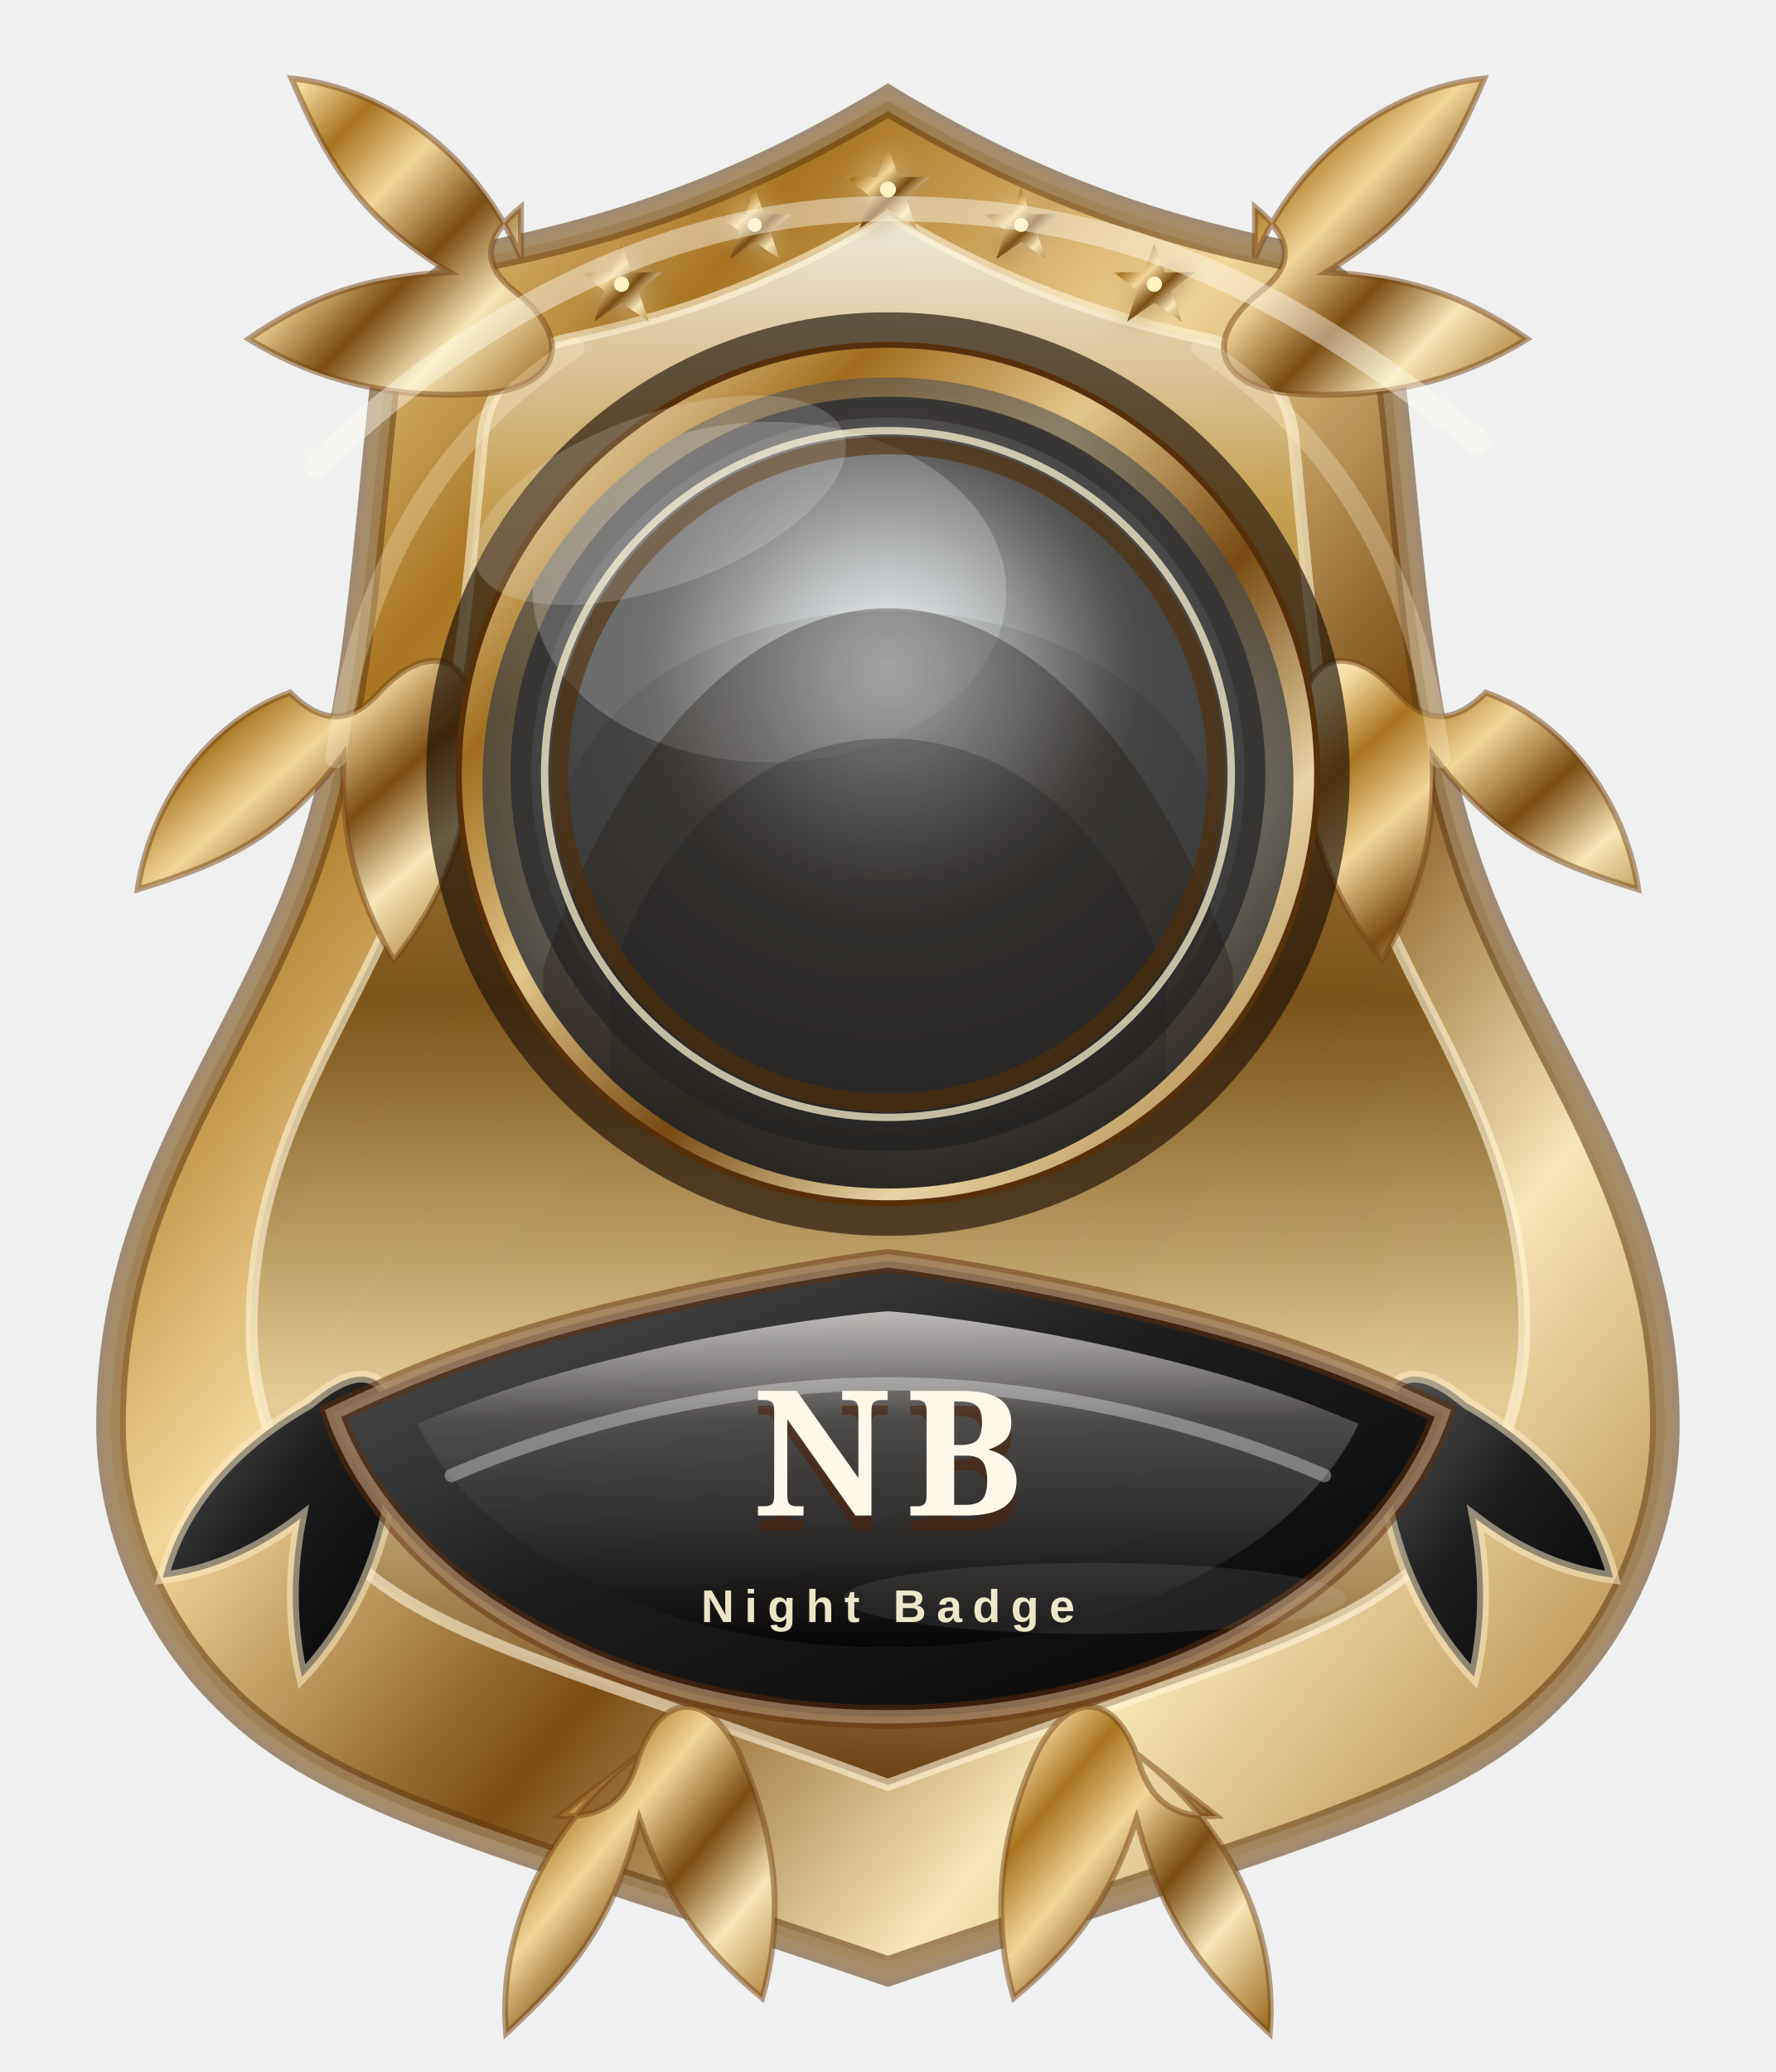
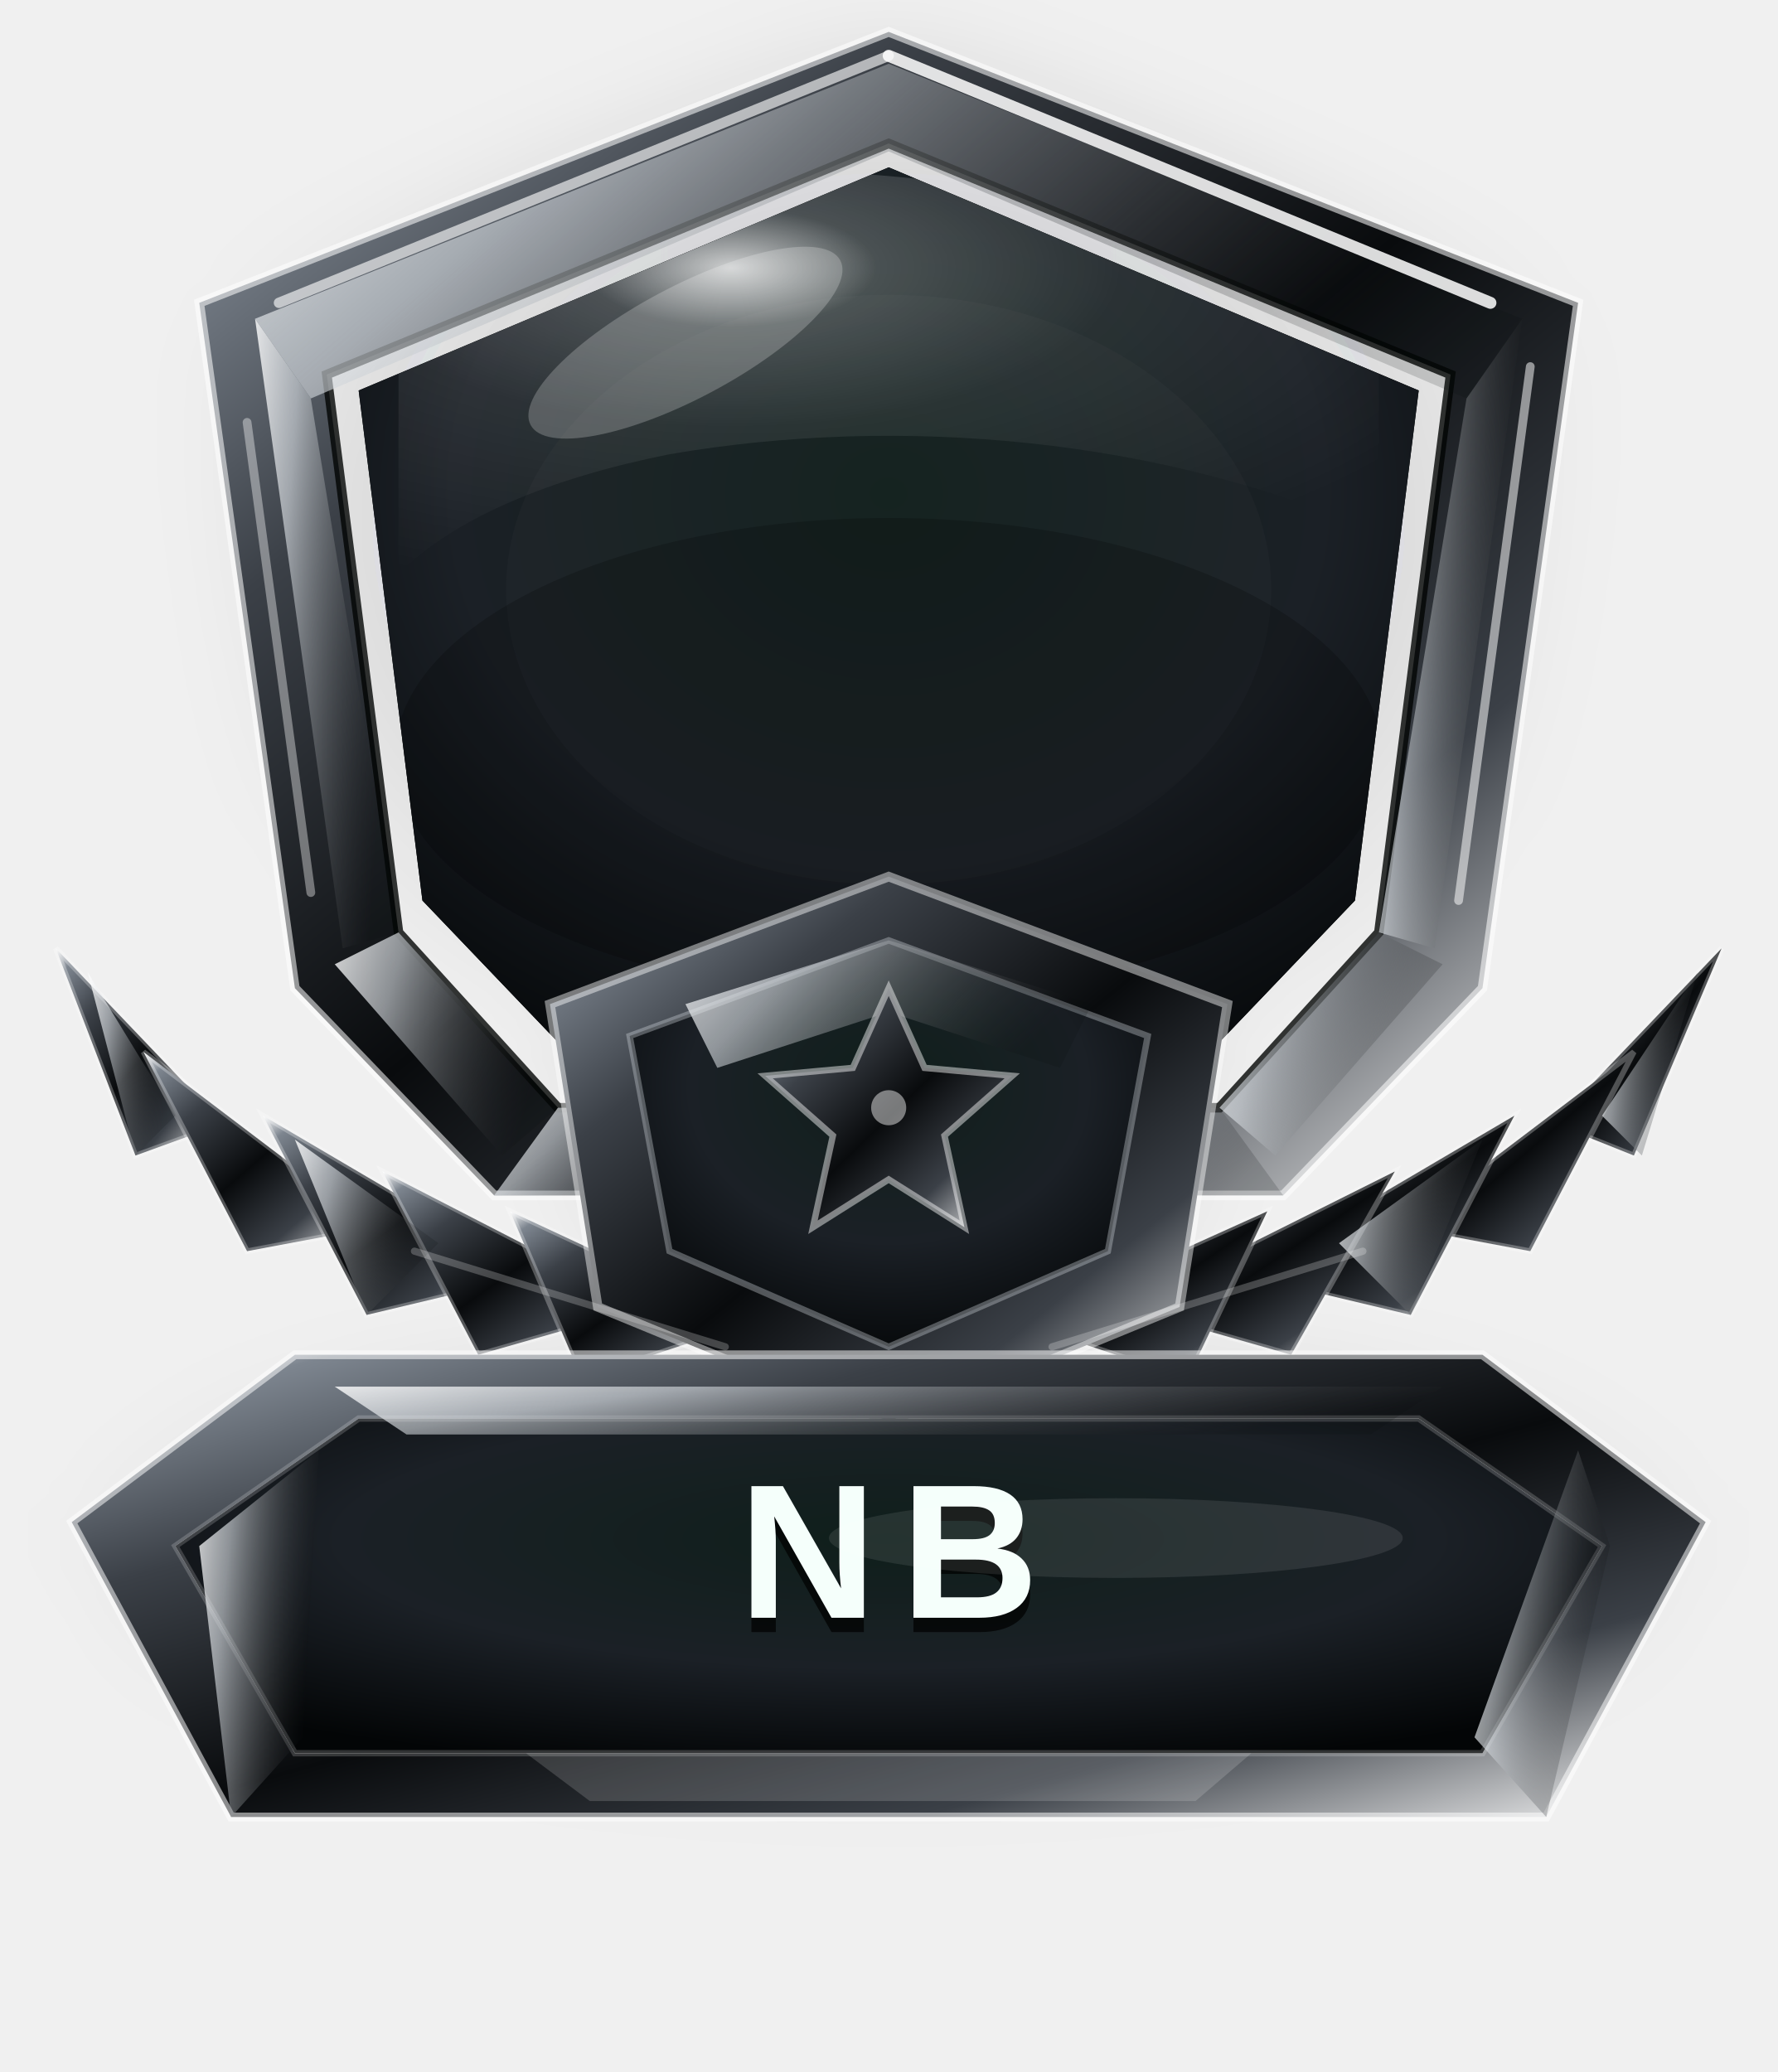
- <svg xmlns="http://www.w3.org/2000/svg" viewBox="0 0 1200 1400" width="1200" height="1400" role="img" aria-labelledby="badge-nb-title badge-nb-desc">
+ <svg xmlns="http://www.w3.org/2000/svg" viewBox="0 0 223 260" width="223" height="260" role="img" aria-labelledby="badge-nb-title badge-nb-desc">
  <defs>
    <linearGradient id="badge-nb-outerMetal" x1="0" y1="0" x2="1" y2="1">
-       <stop offset="0" stop-color="#fff7dc" />
-       <stop offset="0.1" stop-color="#f2db9e" />
-       <stop offset="0.24" stop-color="#a87420" />
-       <stop offset="0.4" stop-color="#f1d798" />
-       <stop offset="0.58" stop-color="#7a4d12" />
-       <stop offset="0.75" stop-color="#f6e7b4" />
-       <stop offset="1" stop-color="#98651b" />
+       <stop offset="0" stop-color="#ffffff" />
+       <stop offset="0.08" stop-color="#7d858f" />
+       <stop offset="0.26" stop-color="#3b4047" />
+       <stop offset="0.52" stop-color="#090b0d" />
+       <stop offset="0.76" stop-color="#3b4047" />
+       <stop offset="1" stop-color="#ffffff" />
    </linearGradient>
-     <linearGradient id="badge-nb-innerMetal" x1="0" y1="0" x2="0" y2="1">
-       <stop offset="0" stop-color="#fffaf0" />
-       <stop offset="0.18" stop-color="#d0ab57" />
-       <stop offset="0.5" stop-color="#7c5516" />
-       <stop offset="0.76" stop-color="#f1db9f" />
-       <stop offset="1" stop-color="#6c4310" />
+     <linearGradient id="badge-nb-edgeMetal" x1="0" y1="0" x2="0" y2="1">
+       <stop offset="0" stop-color="#ffffff" stop-opacity="0.95" />
+       <stop offset="0.22" stop-color="#7d858f" stop-opacity="0.9" />
+       <stop offset="0.6" stop-color="#3b4047" stop-opacity="0.82" />
+       <stop offset="1" stop-color="#090b0d" stop-opacity="1" />
    </linearGradient>
-     <linearGradient id="badge-nb-accentRibbon" x1="0" y1="0" x2="1" y2="1">
-       <stop offset="0" stop-color="#5a5a5a" />
-       <stop offset="0.45" stop-color="#1d1d1d" />
-       <stop offset="1" stop-color="#050505" />
+     <linearGradient id="badge-nb-facetMetal" x1="0" y1="0" x2="1" y2="0.3">
+       <stop offset="0" stop-color="#ffffff" stop-opacity="0.82" />
+       <stop offset="0.3" stop-color="#d8dde2" stop-opacity="0.62" />
+       <stop offset="1" stop-color="#090b0d" stop-opacity="0.16" />
    </linearGradient>
-     <linearGradient id="badge-nb-accentRibbonEdge" x1="0" y1="0" x2="0" y2="1">
-       <stop offset="0" stop-color="#ffffff" stop-opacity="0.75" />
-       <stop offset="0.32" stop-color="#5a5a5a" stop-opacity="0.85" />
-       <stop offset="1" stop-color="#050505" />
-     </linearGradient>
-     <radialGradient id="badge-nb-photoBackdrop" cx="50%" cy="36%" r="70%">
-       <stop offset="0" stop-color="#f5fbff" />
-       <stop offset="0.45" stop-color="#5a5a5a" stop-opacity="0.55" />
-       <stop offset="1" stop-color="#262626" />
+     <radialGradient id="badge-nb-innerPanel" cx="50%" cy="36%" r="70%">
+       <stop offset="0" stop-color="#0f1f1b" />
+       <stop offset="0.55" stop-color="#1b2026" />
+       <stop offset="1" stop-color="#030506" />
    </radialGradient>
-     <radialGradient id="badge-nb-haloGlow" cx="50%" cy="48%" r="40%">
-       <stop offset="0" stop-color="#9a9a9a" stop-opacity="0.65" />
-       <stop offset="0.7" stop-color="#9a9a9a" stop-opacity="0.18" />
+     <radialGradient id="badge-nb-photoGlow" cx="50%" cy="42%" r="52%">
+       <stop offset="0" stop-color="#000000" stop-opacity="0.32" />
+       <stop offset="0.55" stop-color="#3b4047" stop-opacity="0.12" />
+       <stop offset="1" stop-color="#000000" stop-opacity="0" />
+     </radialGradient>
+     <radialGradient id="badge-nb-glassShine" cx="34%" cy="24%" r="82%">
+       <stop offset="0" stop-color="#ffffff" stop-opacity="0.78" />
+       <stop offset="0.18" stop-color="#ffffff" stop-opacity="0.22" />
+       <stop offset="0.48" stop-color="#ffffff" stop-opacity="0.08" />
      <stop offset="1" stop-color="#ffffff" stop-opacity="0" />
    </radialGradient>
-     <radialGradient id="badge-nb-glassShine" cx="38%" cy="28%" r="66%">
-       <stop offset="0" stop-color="#ffffff" stop-opacity="0.95" />
-       <stop offset="0.22" stop-color="#ffffff" stop-opacity="0.28" />
-       <stop offset="0.6" stop-color="#ffffff" stop-opacity="0.06" />
-       <stop offset="1" stop-color="#ffffff" stop-opacity="0" />
-     </radialGradient>
-     <filter id="badge-nb-softGlow" x="-20%" y="-20%" width="140%" height="140%">
-       <feGaussianBlur stdDeviation="24" result="blur" />
-       <feColorMatrix in="blur" type="matrix" values="1 0 0 0 0  0 1 0 0 0  0 0 1 0 0  0 0 0 0.95 0" />
-     </filter>
-     <filter id="badge-nb-specularGlow" x="-20%" y="-20%" width="140%" height="140%">
-       <feGaussianBlur stdDeviation="9" result="blur" />
-       <feMerge>
-         <feMergeNode in="blur" />
-         <feMergeNode in="SourceGraphic" />
-       </feMerge>
+     <filter id="badge-nb-softGlow" x="-30%" y="-30%" width="160%" height="160%">
+       <feGaussianBlur stdDeviation="6" />
    </filter>
    <clipPath id="badge-nb-photoClip">
-       <path id="badge-nb-photo-shape" d="M600 255c151.2 0 274 122.8 274 274S751.2 803 600 803 326 680.2 326 529 448.8 255 600 255Z" />
+       <path d="M111.5 21 L178 49 L170 113 L148 136 L128 136 L121 118 L102 118 L95 136 L75 136 L53 113 L45 49 Z" />
    </clipPath>
-     <path id="badge-nb-outerShield" d="M600 68c88 53 166 83 262 103 42 9 74 46 78 89 14 126 18 248 64 357 49 116 121 201 121 346 0 70-31 140-82 188-74 71-193 95-443 181C350 1246 231 1222 157 1151c-51-48-82-118-82-188 0-145 72-230 121-346 46-109 50-231 64-357 4-43 36-80 78-89 96-20 174-50 262-103Z" />
-     <path id="badge-nb-innerShield" d="M600 145c72 42 133 67 215 84 32 6 56 34 59 67 11 109 16 216 55 309 41 98 101 171 101 293 0 57-25 114-66 154-59 57-159 78-364 154-205-76-305-97-364-154-41-40-66-97-66-154 0-122 60-195 101-293 39-93 44-200 55-309 3-33 27-61 59-67 82-17 143-42 215-84Z" />
-     <path id="badge-nb-ribbonShape" d="M225 955c71-34 130-54 214-73 95-22 160-30 161-30 1 0 66 8 161 30 84 19 143 39 214 73-15 45-54 93-98 124-78 55-177 81-277 81s-199-26-277-81c-44-31-83-79-98-124Z" />
-     <path id="badge-nb-ribbonInner" d="M282 962c52-22 96-36 167-52 77-17 145-24 151-24s74 7 151 24c71 16 115 30 167 52-12 27-39 58-72 81-68 47-152 70-246 70s-178-23-246-70c-33-23-60-54-72-81Z" />
-     <path id="badge-nb-scrollWingLeft" d="M209 948c-51 29-87 70-99 118 33-4 64-18 93-40-7 36-7 72 1 107 33-35 54-80 61-130 9-64-9-95-56-55Z" />
-     <path id="badge-nb-scrollWingRight" d="M991 948c51 29 87 70 99 118-33-4-64-18-93-40 7 36 7 72-1 107-33-35-54-80-61-130-9-64 9-95 56-55Z" />
-     <g id="badge-nb-starCluster">
-       <path d="M0-24 6-7 24-7 10 4 16 22 0 11-16 22-10 4-24-7-6-7Z" />
-       <circle cy="0" r="4.5" fill="#fff3c0" />
-     </g>
+     <path id="badge-nb-frameOuter" d="M111.5 4 L198 38 L186 124 L161 150 L134 150 L128 131 L95 131 L89 150 L62 150 L37 124 L25 38 Z" />
+     <path id="badge-nb-frameInner" d="M111.5 18 L182 47 L173 117 L153 139 L127 139 L121 121 L102 121 L96 139 L70 139 L50 117 L41 47 Z" />
+     <path id="badge-nb-nameplateOuter" d="M37 170 L186 170 L214 191 L194 228 L29 228 L9 191 Z" />
+     <path id="badge-nb-nameplateInner" d="M45 178 L178 178 L201 194 L186 220 L37 220 L22 194 Z" />
+     <path id="badge-nb-crestOuter" d="M111.5 110 L154 126 L148 164 L111.5 179 L75 164 L69 126 Z" />
+     <path id="badge-nb-crestInner" d="M111.5 118 L144 130 L139 157 L111.5 169 L84 157 L79 130 Z" />
+     <path id="badge-nb-star" d="M111.5 124 L116 134 L127 135 L118.5 142.5 L121 154 L111.5 148 L102 154 L104.5 142.5 L96 135 L107 134 Z" />
+     <path id="badge-nb-leafLeftA" d="M7 119 L28 141 L17 145 Z" />
+     <path id="badge-nb-leafLeftB" d="M18 132 L47 154 L31 157 Z" />
+     <path id="badge-nb-leafLeftC" d="M33 140 L67 160 L46 165 Z" />
+     <path id="badge-nb-leafLeftD" d="M48 147 L81 164 L60 170 Z" />
+     <path id="badge-nb-leafLeftE" d="M64 152 L94 166 L73 173 Z" />
+     <path id="badge-nb-leafRightA" d="M216 119 L205 145 L195 141 Z" />
+     <path id="badge-nb-leafRightB" d="M205 132 L192 157 L176 154 Z" />
+     <path id="badge-nb-leafRightC" d="M190 140 L177 165 L156 160 Z" />
+     <path id="badge-nb-leafRightD" d="M175 147 L162 170 L141 164 Z" />
+     <path id="badge-nb-leafRightE" d="M159 152 L149 173 L128 166 Z" />
  </defs>
-   <g id="glow">
-     <path d="M600 116c56 35 124 61 214 80 35 7 60 36 63 71 10 111 17 224 58 322 43 104 104 177 104 300 0 64-27 121-72 164-68 65-181 91-367 160-186-69-299-95-367-160-45-43-72-100-72-164 0-123 61-196 104-300 41-98 48-211 58-322 3-35 28-64 63-71 90-19 158-45 214-80Z" fill="url(#badge-nb-haloGlow)" filter="url(#badge-nb-softGlow)" />
+   <g id="badge-nb-glowGroup" filter="url(#badge-nb-softGlow)">
+     <use href="#badge-nb-frameOuter" fill="url(#badge-nb-photoGlow)" />
+     <use href="#badge-nb-nameplateOuter" fill="url(#badge-nb-photoGlow)" />
+     <use href="#badge-nb-crestOuter" fill="url(#badge-nb-photoGlow)" />
  </g>
-   <g id="frame">
-     <use href="#badge-nb-outerShield" fill="url(#badge-nb-outerMetal)" />
-     <use href="#badge-nb-outerShield" fill="none" stroke="#fff7cf" stroke-width="12" stroke-opacity="0.7" />
-     <use href="#badge-nb-outerShield" fill="none" stroke="#5e390e" stroke-width="20" stroke-opacity="0.55" />
-     <use href="#badge-nb-innerShield" fill="#20140b" fill-opacity="0.62" />
-     <use href="#badge-nb-innerShield" fill="url(#badge-nb-innerMetal)" fill-opacity="0.9" />
-     <use href="#badge-nb-innerShield" fill="none" stroke="#fff6da" stroke-width="8" stroke-opacity="0.6" />
-     <g id="ornaments" fill="url(#badge-nb-outerMetal)" stroke="#774715" stroke-opacity="0.5" stroke-width="4">
-       <path d="M196 468c-51 18-93 69-103 133 58-18 96-34 139-91-2 57 9 95 34 139 35-43 53-94 55-153 2-52-30-66-65-28-14 15-33 27-60 0Z" />
-       <path d="M1004 468c51 18 93 69 103 133-58-18-96-34-139-91 2 57-9 95-34 139-35-43-53-94-55-153-2-52 30-66 65-28 14 15 33 27 60 0Z" />
-       <path d="M352 174c-28-66-88-114-155-121 24 56 45 93 107 131-57 3-94 16-136 45 47 29 99 41 158 37 52-4 63-37 22-69-15-12-29-30 4-57Z" />
-       <path d="M848 174c28-66 88-114 155-121-24 56-45 93-107 131 57 3 94 16 136 45-47 29-99 41-158 37-52-4-63-37-22-69 15-12 29-30-4-57Z" />
-       <path d="M432 1185c-62 47-96 120-90 189 45-42 72-74 90-145 18 54 41 86 83 121 15-53 10-108-14-162-22-48-56-46-71 4-6 19-18 37-52 35Z" />
-       <path d="M768 1185c62 47 96 120 90 189-45-42-72-74-90-145-18 54-41 86-83 121-15-53-10-108 14-162 22-48 56-46 71 4 6 19 18 37 52 35Z" />
-     </g>
-     <path d="M600 211c172 0 312 140 312 312S772 835 600 835 288 695 288 523 428 211 600 211Z" fill="#1b1008" fill-opacity="0.65" />
-     <path d="M600 231c161 0 292 131 292 292S761 815 600 815 308 684 308 523 439 231 600 231Z" fill="#56300b" />
-     <path d="M600 235c159 0 288 129 288 288S759 811 600 811 312 682 312 523 441 235 600 235Z" fill="url(#badge-nb-outerMetal)" fill-opacity="0.9" />
-     <path d="M600 268c141 0 255 114 255 255S741 778 600 778 345 664 345 523 459 268 600 268Z" fill="#110c08" />
-     <path d="M600 282c133 0 241 108 241 241S733 764 600 764 359 656 359 523 467 282 600 282Z" fill="url(#badge-nb-photoBackdrop)" />
-   </g>
-   <g id="inset-photo-area">
-     <image id="badge-nb-portrait-image" href="" x="326" y="255" width="548" height="548" preserveAspectRatio="xMidYMid slice" clip-path="url(#badge-nb-photoClip)" />
+   <g id="badge-nb-photoAreaGroup">
+     <image id="badge-nb-portraitImage" href="" x="40" y="18" width="143" height="122" preserveAspectRatio="xMidYMid slice" clip-path="url(#badge-nb-photoClip)" />
    <g clip-path="url(#badge-nb-photoClip)">
-       <rect x="326" y="255" width="548" height="548" fill="url(#badge-nb-photoBackdrop)" />
-       <ellipse cx="520" cy="400" rx="160" ry="115" fill="#ffffff" fill-opacity="0.2" />
-       <path d="M367 654c49-147 139-243 233-243s184 96 233 243v149H367Z" fill="#1f140d" fill-opacity="0.32" />
-       <path d="M412 660c33-97 102-161 188-161s155 64 188 161v143H412Z" fill="#1d1d1d" fill-opacity="0.26" />
-       <path d="M352 292c71-38 153-57 248-57 120 0 214 30 283 89v-89H352Z" fill="url(#badge-nb-glassShine)" />
-       <ellipse cx="600" cy="575" rx="225" ry="162" fill="#000000" fill-opacity="0.08" />
-     </g>
-     <path d="M600 291c128 0 232 104 232 232S728 755 600 755 368 651 368 523 472 291 600 291Z" fill="none" stroke="#fff7d6" stroke-width="5" stroke-opacity="0.72" />
-     <path d="M600 301c122 0 222 100 222 222S722 745 600 745 378 645 378 523 478 301 600 301Z" fill="none" stroke="#512d08" stroke-width="12" stroke-opacity="0.6" />
-   </g>
-   <g id="stars" fill="url(#badge-nb-outerMetal)" filter="url(#badge-nb-specularGlow)">
-     <g transform="translate(420 192) scale(1.15)">
-       <use href="#badge-nb-starCluster" />
-     </g>
-     <g transform="translate(510 152) scale(1.05)">
-       <use href="#badge-nb-starCluster" />
-     </g>
-     <g transform="translate(600 128) scale(1.2)">
-       <use href="#badge-nb-starCluster" />
-     </g>
-     <g transform="translate(690 152) scale(1.05)">
-       <use href="#badge-nb-starCluster" />
-     </g>
-     <g transform="translate(780 192) scale(1.15)">
-       <use href="#badge-nb-starCluster" />
+       <rect x="40" y="18" width="143" height="122" fill="#000000" />
+       <rect x="40" y="18" width="143" height="122" fill="url(#badge-nb-innerPanel)" />
+       <ellipse cx="111.5" cy="74" rx="48" ry="37" fill="#3b4047" fill-opacity="0.14" />
+       <ellipse cx="111.5" cy="95" rx="62" ry="30" fill="#000000" fill-opacity="0.2" />
+       <path d="M50 31 C78 18 117 17 173 36 L173 67 C146 55 113 52 84 57 C69 60 57 65 50 72 Z" fill="url(#badge-nb-glassShine)" />
    </g>
  </g>
-   <g id="ribbon">
-     <use href="#badge-nb-scrollWingLeft" fill="url(#badge-nb-accentRibbon)" />
-     <use href="#badge-nb-scrollWingLeft" fill="none" stroke="#fff0cb" stroke-width="8" stroke-opacity="0.52" />
-     <use href="#badge-nb-scrollWingRight" fill="url(#badge-nb-accentRibbon)" />
-     <use href="#badge-nb-scrollWingRight" fill="none" stroke="#fff0cb" stroke-width="8" stroke-opacity="0.52" />
-     <use href="#badge-nb-ribbonShape" fill="url(#badge-nb-accentRibbon)" />
-     <use href="#badge-nb-ribbonShape" fill="none" stroke="#fff7db" stroke-width="9" stroke-opacity="0.66" />
-     <use href="#badge-nb-ribbonShape" fill="none" stroke="#5e2f0a" stroke-width="16" stroke-opacity="0.5" />
-     <use href="#badge-nb-ribbonInner" fill="#2c160a" fill-opacity="0.4" />
-     <use href="#badge-nb-ribbonInner" fill="url(#badge-nb-accentRibbonEdge)" fill-opacity="0.9" />
-     <path d="M305 997c92-40 201-62 295-62s203 22 295 62" fill="none" stroke="#ffffff" stroke-opacity="0.34" stroke-width="9" stroke-linecap="round" />
+   <g id="badge-nb-frameGroup">
+     <path d="M111.5 4 L198 38 L186 124 L161 150 L134 150 L128 131 L95 131 L89 150 L62 150 L37 124 L25 38 Z M111.5 18 L182 47 L173 117 L153 139 L127 139 L121 121 L102 121 L96 139 L70 139 L50 117 L41 47 Z" fill="url(#badge-nb-outerMetal)" fill-rule="evenodd" />
+     <use href="#badge-nb-frameOuter" fill="none" stroke="#ffffff" stroke-opacity="0.55" stroke-width="1.2" />
+     <use href="#badge-nb-frameInner" fill="none" stroke="#020403" stroke-opacity="0.8" stroke-width="1.2" />
+     <path d="M111.5 8 L191 40 L184 50 L111.5 19 L39 50 L32 40 Z" fill="url(#badge-nb-facetMetal)" />
+     <path d="M184 50 L191 40 L180 119 L173 117 Z" fill="url(#badge-nb-facetMetal)" />
+     <path d="M39 50 L32 40 L43 119 L50 117 Z" fill="url(#badge-nb-facetMetal)" />
+     <path d="M173 117 L181 121 L160 145 L153 139 Z" fill="url(#badge-nb-facetMetal)" />
+     <path d="M50 117 L42 121 L63 145 L70 139 Z" fill="url(#badge-nb-facetMetal)" />
+     <path d="M96 139 L89 150 L62 150 L70 139 Z" fill="url(#badge-nb-facetMetal)" />
+     <path d="M127 139 L134 150 L161 150 L153 139 Z" fill="url(#badge-nb-facetMetal)" />
  </g>
-   <g id="label-text">
-     <text id="badge-nb-badge-label-shadow" x="600" y="1024" text-anchor="middle" font-family="'Cinzel Decorative', 'Trajan Pro', 'Georgia', serif" font-size="118" font-weight="700" letter-spacing="10" fill="#4c2308" fill-opacity="0.55" transform="translate(0 10)">NB</text>
-     <text id="badge-nb-badge-label" x="600" y="1024" text-anchor="middle" font-family="'Cinzel Decorative', 'Trajan Pro', 'Georgia', serif" font-size="118" font-weight="700" letter-spacing="10" fill="#fff9ea">NB</text>
-     <text id="badge-nb-badge-subtitle" x="600" y="1096" text-anchor="middle" font-family="'Montserrat', 'Arial', sans-serif" font-size="31" font-weight="600" letter-spacing="7" fill="#fff7d4" fill-opacity="0.92">Night Badge</text>
+   <g id="badge-nb-laurelsGroup">
+     <g fill="url(#badge-nb-outerMetal)" stroke="#ffffff" stroke-opacity="0.28" stroke-width="0.7">
+       <use href="#badge-nb-leafLeftA" />
+       <use href="#badge-nb-leafLeftB" />
+       <use href="#badge-nb-leafLeftC" />
+       <use href="#badge-nb-leafLeftD" />
+       <use href="#badge-nb-leafLeftE" />
+       <use href="#badge-nb-leafRightA" />
+       <use href="#badge-nb-leafRightB" />
+       <use href="#badge-nb-leafRightC" />
+       <use href="#badge-nb-leafRightD" />
+       <use href="#badge-nb-leafRightE" />
+     </g>
+     <g fill="url(#badge-nb-facetMetal)">
+       <path d="M11 122 L22 140 L17 145 Z" />
+       <path d="M213 122 L206 145 L201 140 Z" />
+       <path d="M37 143 L55 156 L46 165 Z" />
+       <path d="M186 143 L177 165 L168 156 Z" />
+     </g>
  </g>
-   <g id="highlights" pointer-events="none">
-     <path d="M214 314c126-121 261-173 386-173 146 0 256 43 398 157" fill="none" stroke="#fffdf3" stroke-opacity="0.43" stroke-width="17" stroke-linecap="round" />
-     <path d="M227 512c16-128 72-218 161-277" fill="none" stroke="#fff3cf" stroke-opacity="0.28" stroke-width="14" stroke-linecap="round" />
-     <path d="M973 512c-16-128-72-218-161-277" fill="none" stroke="#fff3cf" stroke-opacity="0.28" stroke-width="14" stroke-linecap="round" />
-     <ellipse cx="446" cy="338" rx="132" ry="58" transform="rotate(-20 446 338)" fill="#ffffff" fill-opacity="0.17" />
-     <ellipse cx="740" cy="1080" rx="170" ry="24" fill="#ffffff" fill-opacity="0.08" />
+   <g id="badge-nb-crestGroup">
+     <path d="M111.5 110 L154 126 L148 164 L111.5 179 L75 164 L69 126 Z" fill="url(#badge-nb-outerMetal)" />
+     <use href="#badge-nb-crestOuter" fill="none" stroke="#ffffff" stroke-opacity="0.45" stroke-width="1.2" />
+     <use href="#badge-nb-crestInner" fill="url(#badge-nb-innerPanel)" />
+     <use href="#badge-nb-crestInner" fill="none" stroke="#d8dde2" stroke-opacity="0.35" stroke-width="0.8" />
+     <path d="M86 126 L111.5 118 L137 126 L133 134 L111.5 127 L90 134 Z" fill="url(#badge-nb-facetMetal)" />
+     <use href="#badge-nb-star" fill="url(#badge-nb-outerMetal)" />
+     <use href="#badge-nb-star" fill="none" stroke="#ffffff" stroke-opacity="0.45" stroke-width="0.8" />
+     <circle cx="111.5" cy="139" r="2.2" fill="#ffffff" fill-opacity="0.45" />
+   </g>
+   <g id="badge-nb-nameplateGroup">
+     <path d="M37 170 L186 170 L214 191 L194 228 L29 228 L9 191 Z M45 178 L178 178 L201 194 L186 220 L37 220 L22 194 Z" fill="url(#badge-nb-outerMetal)" fill-rule="evenodd" />
+     <use href="#badge-nb-nameplateOuter" fill="none" stroke="#ffffff" stroke-opacity="0.52" stroke-width="1.1" />
+     <use href="#badge-nb-nameplateInner" fill="url(#badge-nb-innerPanel)" />
+     <use href="#badge-nb-nameplateInner" fill="none" stroke="#ffffff" stroke-opacity="0.18" stroke-width="0.8" />
+     <path d="M42 174 L181 174 L172 180 L51 180 Z" fill="url(#badge-nb-facetMetal)" />
+     <path d="M25 194 L40 182 L38 218 L29 228 Z" fill="url(#badge-nb-facetMetal)" />
+     <path d="M198 182 L202 194 L194 228 L185 218 Z" fill="url(#badge-nb-facetMetal)" />
+     <path d="M111.5 220 L157 220 L150 226 L74 226 L66 220 Z" fill="#ffffff" fill-opacity="0.16" />
+   </g>
+   <g id="badge-nb-labelGroup">
+     <text id="badge-nb-labelShadow" x="111.5" y="203" text-anchor="middle" font-family="'Orbitron', 'Montserrat', 'Arial', sans-serif" font-size="24" font-weight="700" letter-spacing="3" fill="#000000" fill-opacity="0.72" transform="translate(0 1.8)">NB</text>
+     <text id="badge-nb-labelText" x="111.5" y="203" text-anchor="middle" font-family="'Orbitron', 'Montserrat', 'Arial', sans-serif" font-size="24" font-weight="700" letter-spacing="3" fill="#f5fffb">NB</text>
+   </g>
+   <g id="badge-nb-highlightsGroup" pointer-events="none">
+     <path d="M111.5 7 L187 38" stroke="#ffffff" stroke-opacity="0.85" stroke-width="1.5" stroke-linecap="round" />
+     <path d="M111.5 7 L35 38" stroke="#ffffff" stroke-opacity="0.62" stroke-width="1.3" stroke-linecap="round" />
+     <path d="M31 53 L39 112" stroke="#ffffff" stroke-opacity="0.38" stroke-width="1.1" stroke-linecap="round" />
+     <path d="M192 46 L183 113" stroke="#ffffff" stroke-opacity="0.52" stroke-width="1.1" stroke-linecap="round" />
+     <path d="M52 157 L91 169" stroke="#ffffff" stroke-opacity="0.23" stroke-width="0.9" stroke-linecap="round" />
+     <path d="M171 157 L132 169" stroke="#ffffff" stroke-opacity="0.23" stroke-width="0.9" stroke-linecap="round" />
+     <ellipse cx="86" cy="43" rx="22" ry="7" transform="rotate(-28 86 43)" fill="#ffffff" fill-opacity="0.22" />
+     <ellipse cx="140" cy="193" rx="36" ry="5" fill="#ffffff" fill-opacity="0.09" />
  </g>
</svg>
